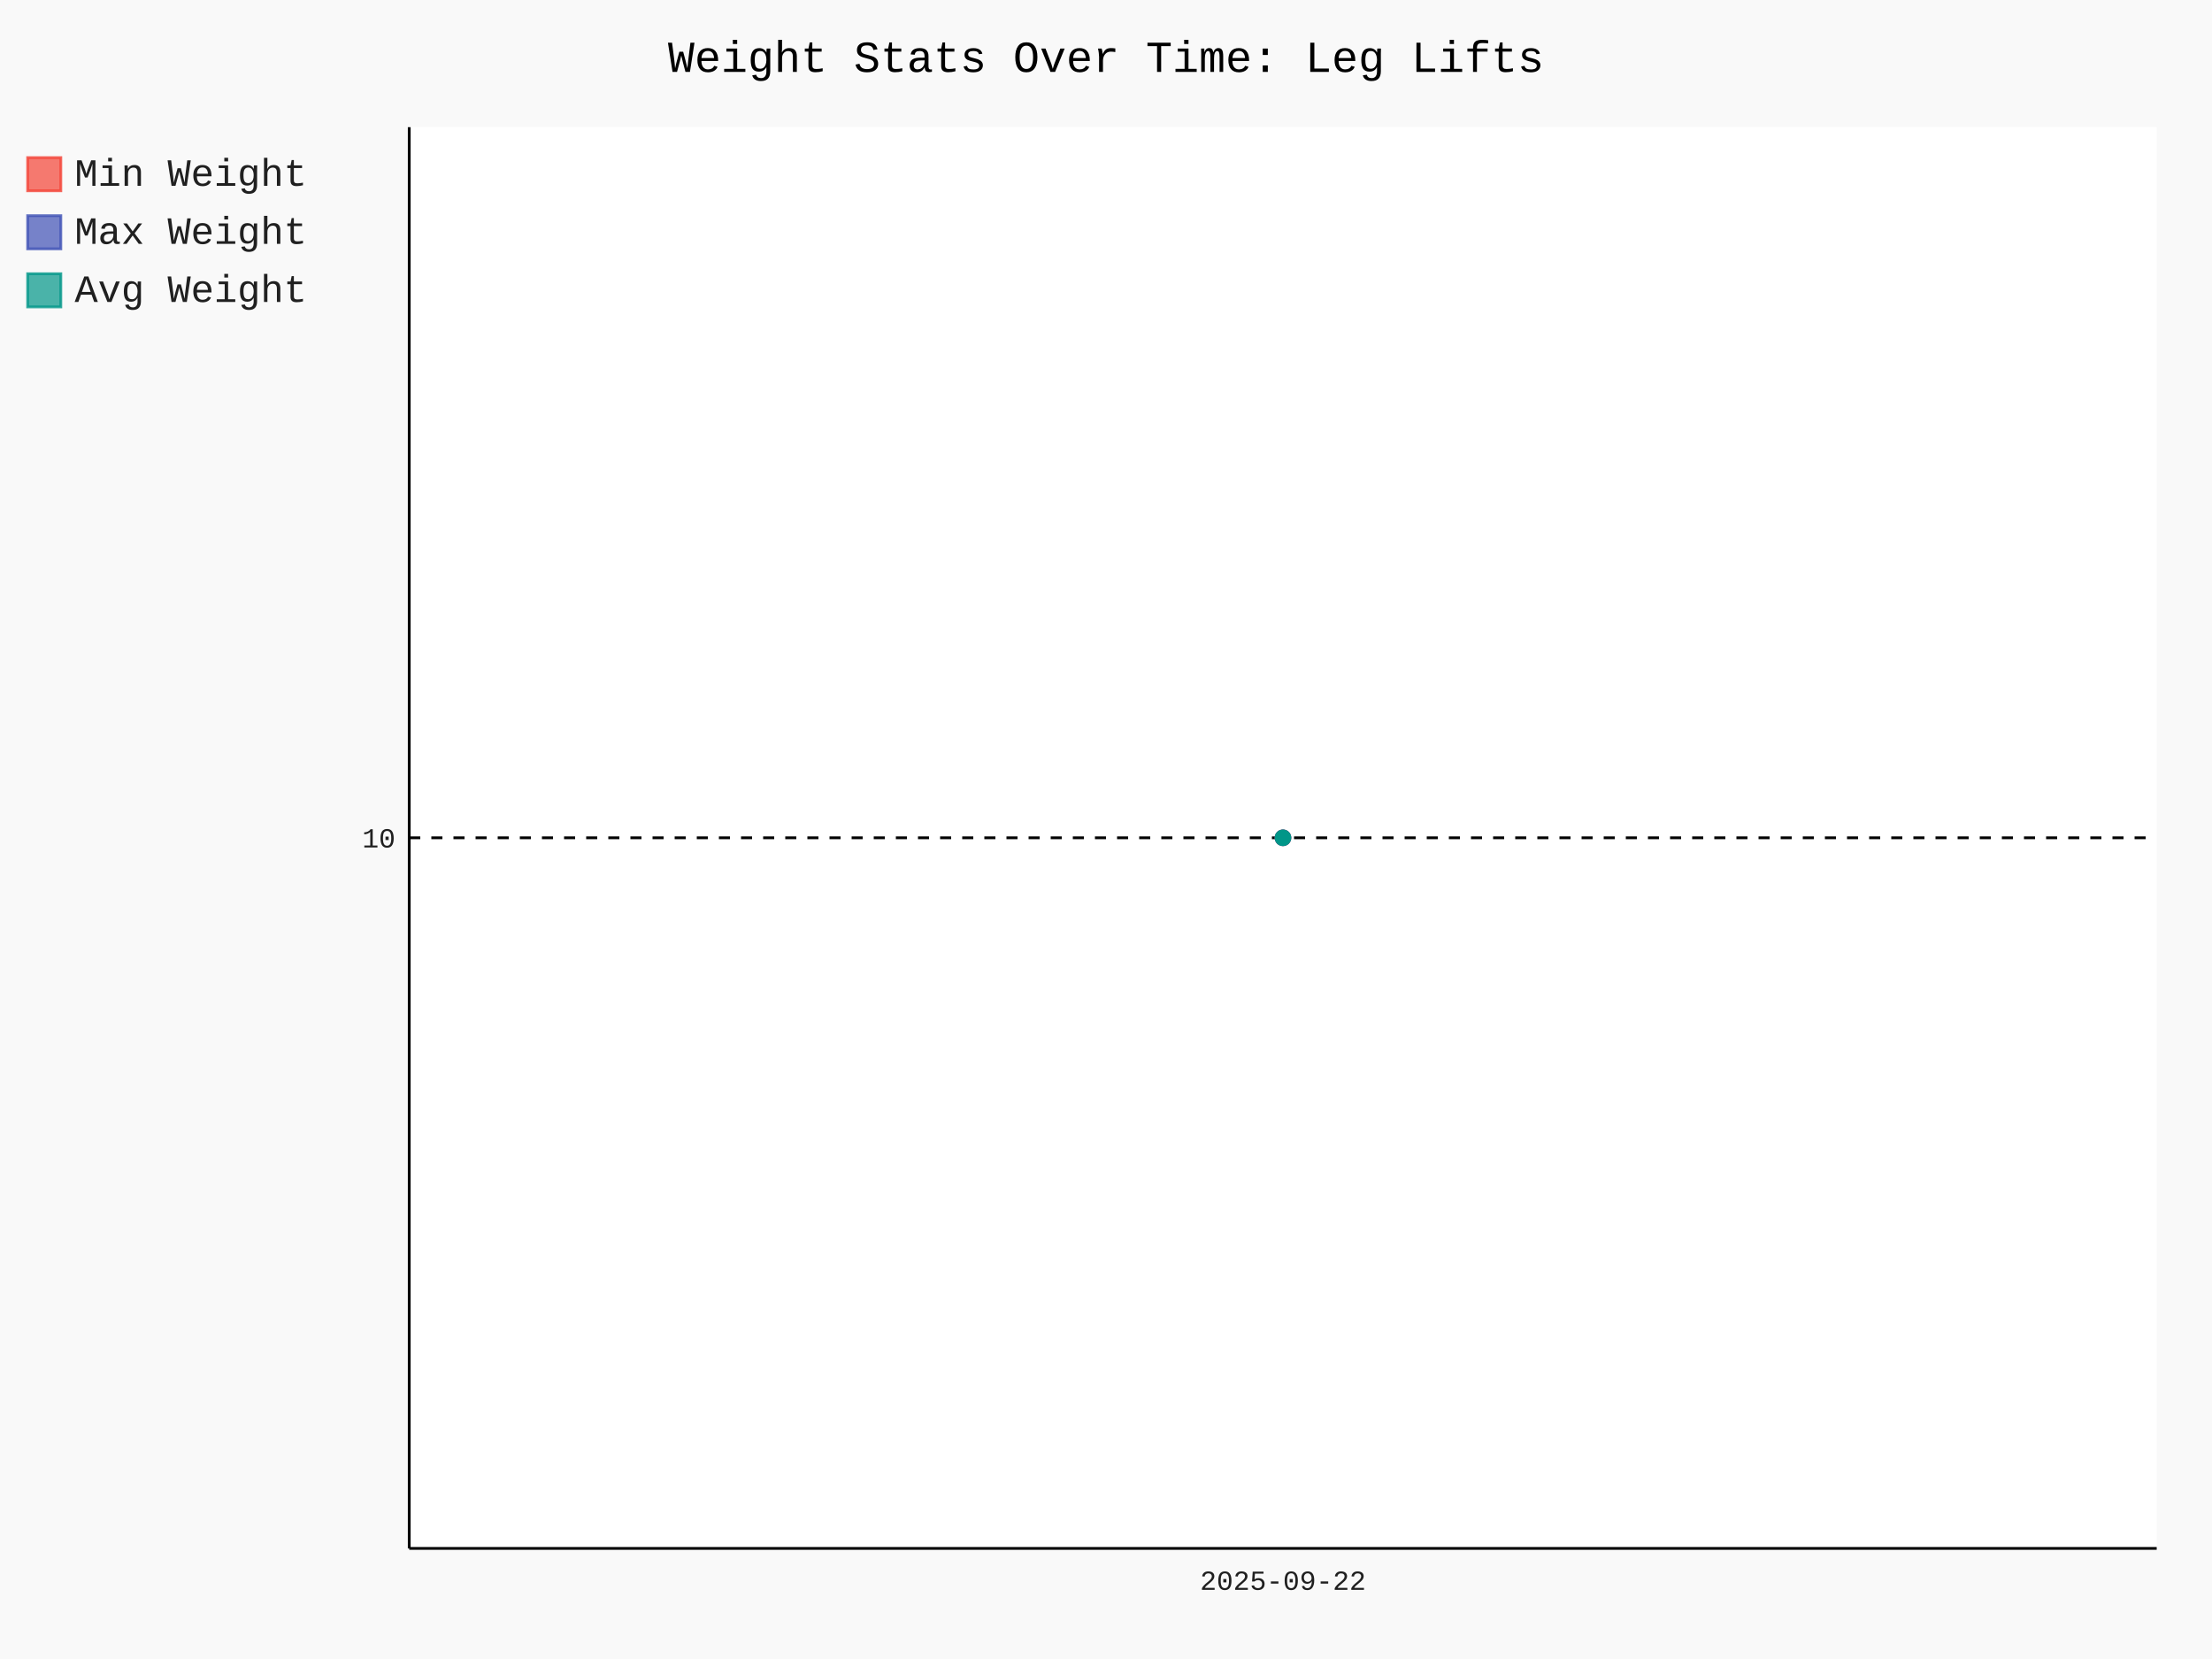
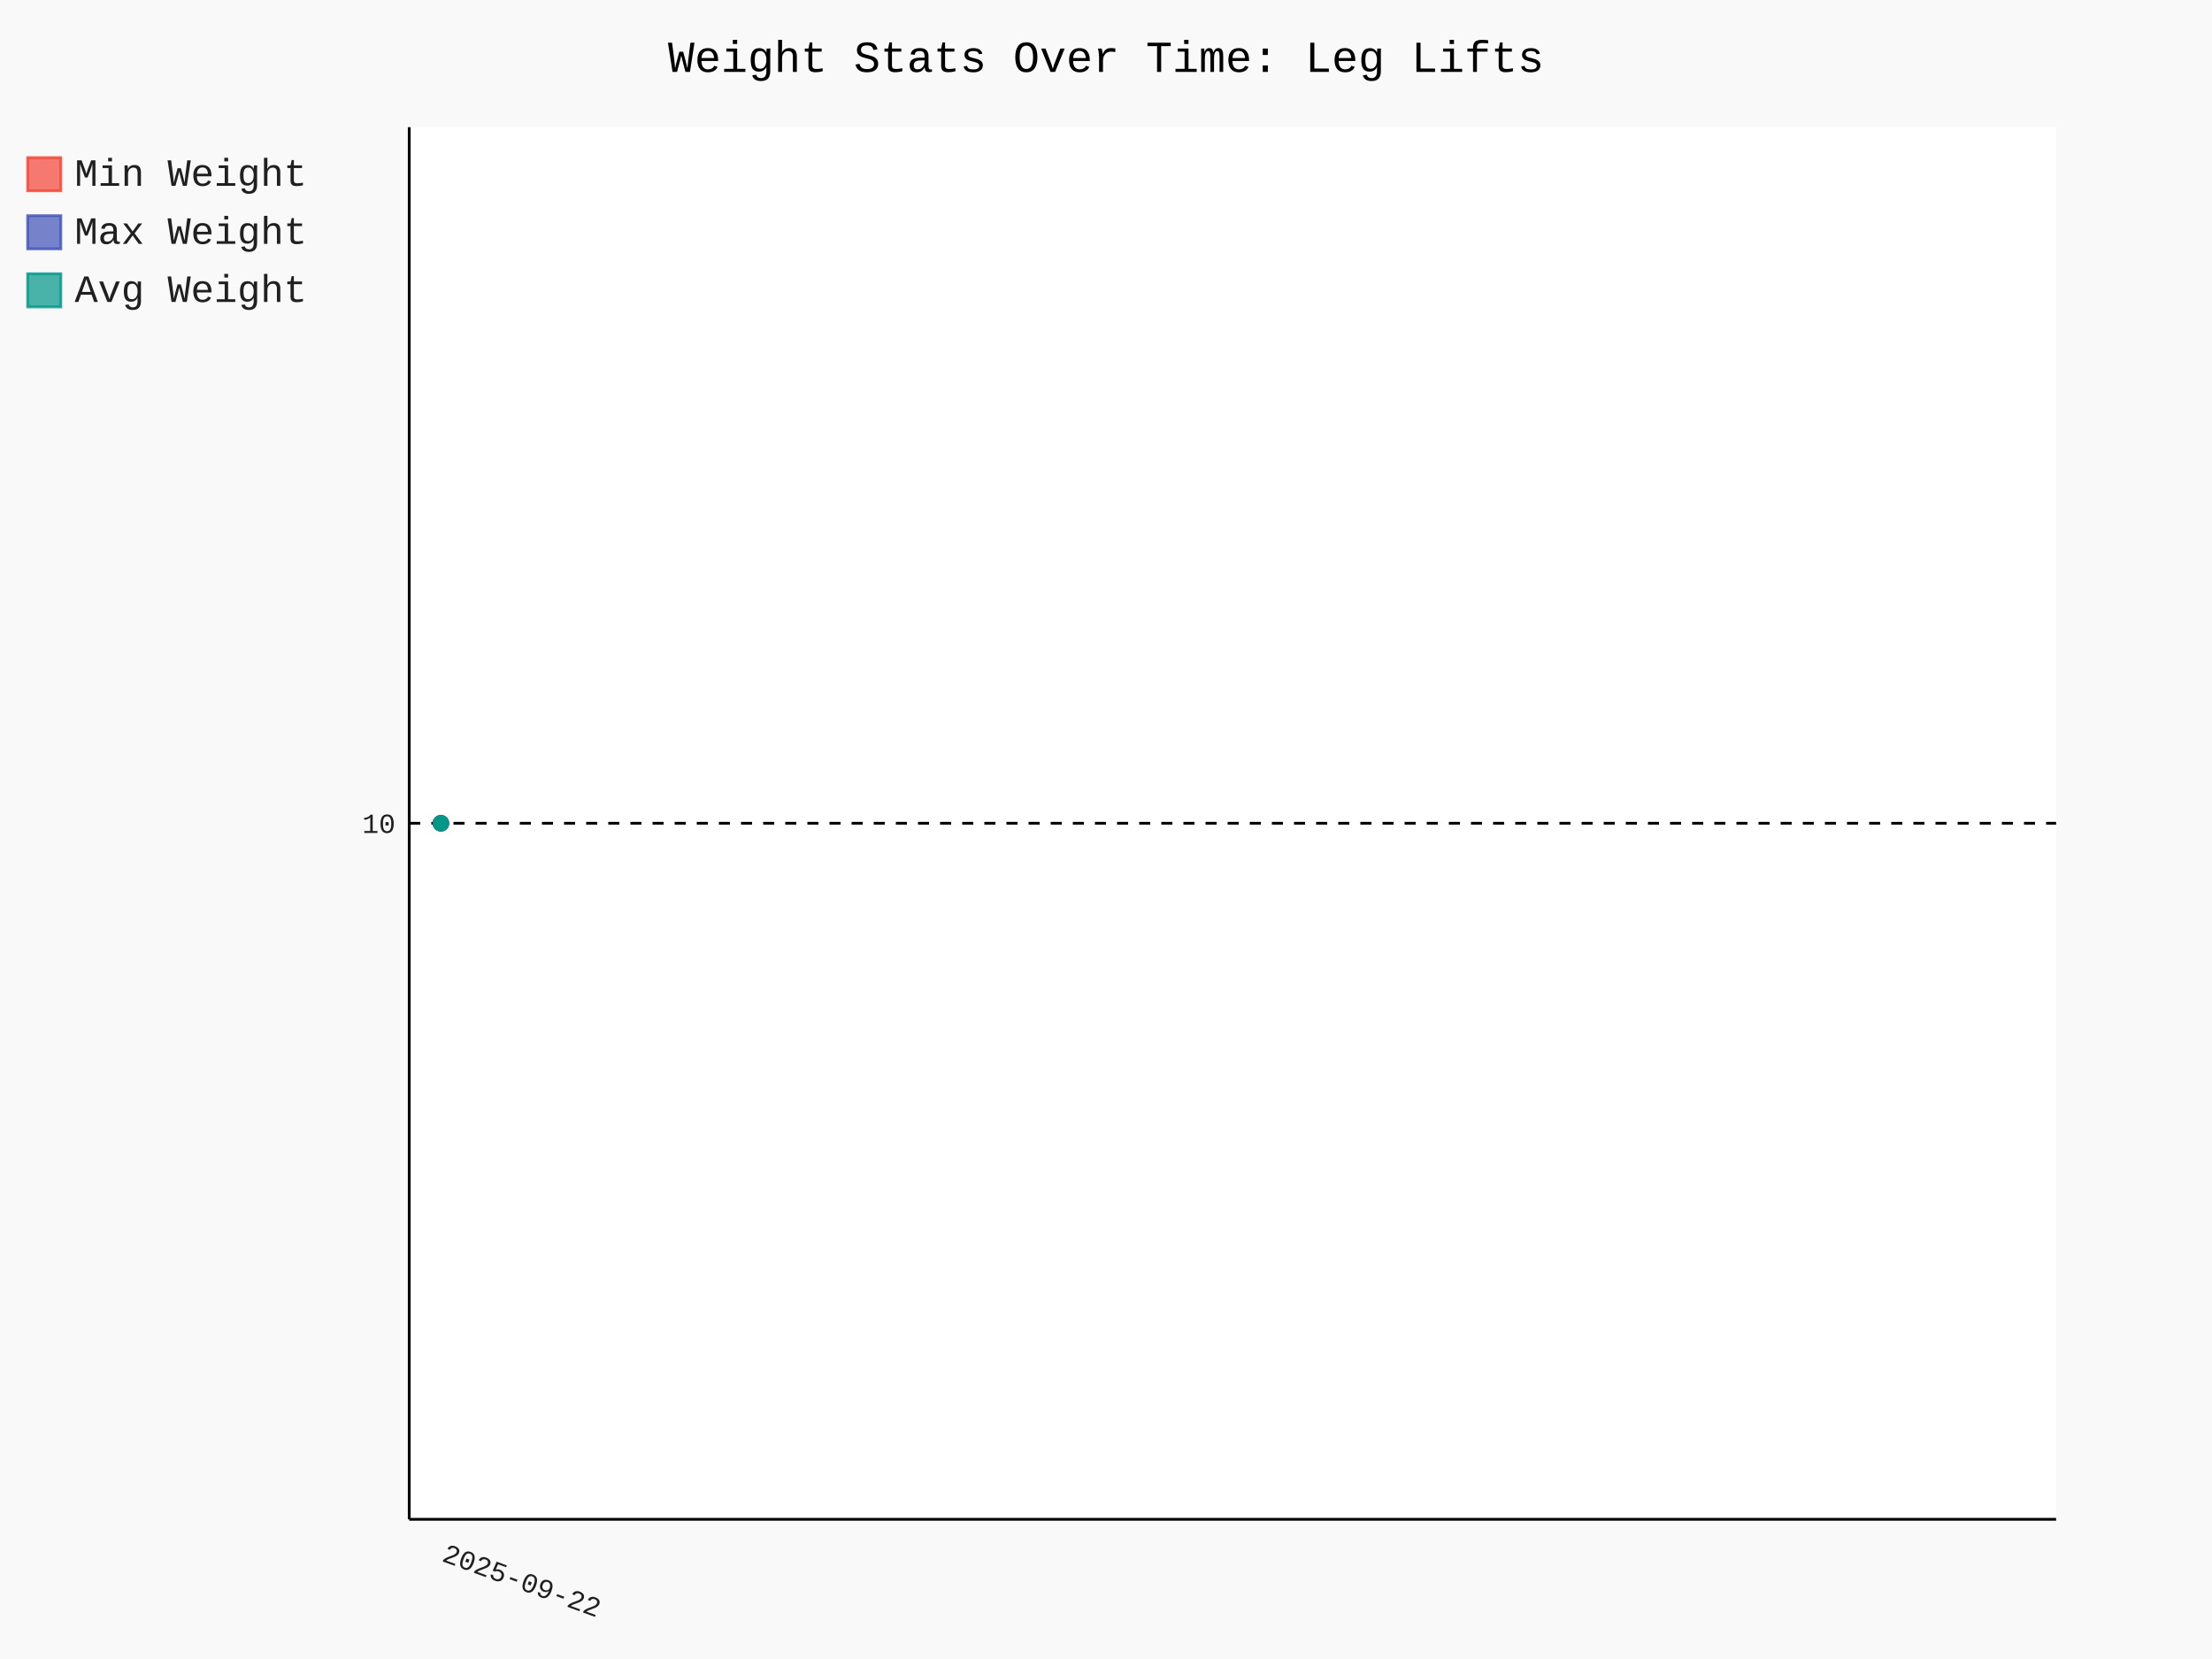
- <svg xmlns="http://www.w3.org/2000/svg" id="chart-4e89873a-cf80-4f19-973a-85d9b7fc082c" class="pygal-chart" viewBox="0 0 800 600">
+ <svg xmlns="http://www.w3.org/2000/svg" id="chart-f9d763ef-72d3-46c6-8707-683d96fed3e8" class="pygal-chart" viewBox="0 0 800 600">
  <defs>
-     <style type="text/css">#chart-4e89873a-cf80-4f19-973a-85d9b7fc082c{-webkit-user-select:none;-webkit-font-smoothing:antialiased;font-family:Consolas,"Liberation Mono",Menlo,Courier,monospace}#chart-4e89873a-cf80-4f19-973a-85d9b7fc082c .title{font-family:Consolas,"Liberation Mono",Menlo,Courier,monospace;font-size:16px}#chart-4e89873a-cf80-4f19-973a-85d9b7fc082c .legends .legend text{font-family:Consolas,"Liberation Mono",Menlo,Courier,monospace;font-size:14px}#chart-4e89873a-cf80-4f19-973a-85d9b7fc082c .axis text{font-family:Consolas,"Liberation Mono",Menlo,Courier,monospace;font-size:10px}#chart-4e89873a-cf80-4f19-973a-85d9b7fc082c .axis text.major{font-family:Consolas,"Liberation Mono",Menlo,Courier,monospace;font-size:10px}#chart-4e89873a-cf80-4f19-973a-85d9b7fc082c .text-overlay text.value{font-family:Consolas,"Liberation Mono",Menlo,Courier,monospace;font-size:16px}#chart-4e89873a-cf80-4f19-973a-85d9b7fc082c .text-overlay text.label{font-family:Consolas,"Liberation Mono",Menlo,Courier,monospace;font-size:10px}#chart-4e89873a-cf80-4f19-973a-85d9b7fc082c .tooltip{font-family:Consolas,"Liberation Mono",Menlo,Courier,monospace;font-size:14px}#chart-4e89873a-cf80-4f19-973a-85d9b7fc082c text.no_data{font-family:Consolas,"Liberation Mono",Menlo,Courier,monospace;font-size:64px}
- #chart-4e89873a-cf80-4f19-973a-85d9b7fc082c{background-color:rgba(249,249,249,1)}#chart-4e89873a-cf80-4f19-973a-85d9b7fc082c path,#chart-4e89873a-cf80-4f19-973a-85d9b7fc082c line,#chart-4e89873a-cf80-4f19-973a-85d9b7fc082c rect,#chart-4e89873a-cf80-4f19-973a-85d9b7fc082c circle{-webkit-transition:150ms;-moz-transition:150ms;transition:150ms}#chart-4e89873a-cf80-4f19-973a-85d9b7fc082c .graph &gt; .background{fill:rgba(249,249,249,1)}#chart-4e89873a-cf80-4f19-973a-85d9b7fc082c .plot &gt; .background{fill:rgba(255,255,255,1)}#chart-4e89873a-cf80-4f19-973a-85d9b7fc082c .graph{fill:rgba(0,0,0,.87)}#chart-4e89873a-cf80-4f19-973a-85d9b7fc082c text.no_data{fill:rgba(0,0,0,1)}#chart-4e89873a-cf80-4f19-973a-85d9b7fc082c .title{fill:rgba(0,0,0,1)}#chart-4e89873a-cf80-4f19-973a-85d9b7fc082c .legends .legend text{fill:rgba(0,0,0,.87)}#chart-4e89873a-cf80-4f19-973a-85d9b7fc082c .legends .legend:hover text{fill:rgba(0,0,0,1)}#chart-4e89873a-cf80-4f19-973a-85d9b7fc082c .axis .line{stroke:rgba(0,0,0,1)}#chart-4e89873a-cf80-4f19-973a-85d9b7fc082c .axis .guide.line{stroke:rgba(0,0,0,.54)}#chart-4e89873a-cf80-4f19-973a-85d9b7fc082c .axis .major.line{stroke:rgba(0,0,0,.87)}#chart-4e89873a-cf80-4f19-973a-85d9b7fc082c .axis text.major{fill:rgba(0,0,0,1)}#chart-4e89873a-cf80-4f19-973a-85d9b7fc082c .axis.y .guides:hover .guide.line,#chart-4e89873a-cf80-4f19-973a-85d9b7fc082c .line-graph .axis.x .guides:hover .guide.line,#chart-4e89873a-cf80-4f19-973a-85d9b7fc082c .stackedline-graph .axis.x .guides:hover .guide.line,#chart-4e89873a-cf80-4f19-973a-85d9b7fc082c .xy-graph .axis.x .guides:hover .guide.line{stroke:rgba(0,0,0,1)}#chart-4e89873a-cf80-4f19-973a-85d9b7fc082c .axis .guides:hover text{fill:rgba(0,0,0,1)}#chart-4e89873a-cf80-4f19-973a-85d9b7fc082c .reactive{fill-opacity:.7;stroke-opacity:.8;stroke-width:1}#chart-4e89873a-cf80-4f19-973a-85d9b7fc082c .ci{stroke:rgba(0,0,0,.87)}#chart-4e89873a-cf80-4f19-973a-85d9b7fc082c .reactive.active,#chart-4e89873a-cf80-4f19-973a-85d9b7fc082c .active .reactive{fill-opacity:.8;stroke-opacity:.9;stroke-width:4}#chart-4e89873a-cf80-4f19-973a-85d9b7fc082c .ci .reactive.active{stroke-width:1.5}#chart-4e89873a-cf80-4f19-973a-85d9b7fc082c .series text{fill:rgba(0,0,0,1)}#chart-4e89873a-cf80-4f19-973a-85d9b7fc082c .tooltip rect{fill:rgba(255,255,255,1);stroke:rgba(0,0,0,1);-webkit-transition:opacity 150ms;-moz-transition:opacity 150ms;transition:opacity 150ms}#chart-4e89873a-cf80-4f19-973a-85d9b7fc082c .tooltip .label{fill:rgba(0,0,0,.87)}#chart-4e89873a-cf80-4f19-973a-85d9b7fc082c .tooltip .label{fill:rgba(0,0,0,.87)}#chart-4e89873a-cf80-4f19-973a-85d9b7fc082c .tooltip .legend{font-size:.8em;fill:rgba(0,0,0,.54)}#chart-4e89873a-cf80-4f19-973a-85d9b7fc082c .tooltip .x_label{font-size:.6em;fill:rgba(0,0,0,1)}#chart-4e89873a-cf80-4f19-973a-85d9b7fc082c .tooltip .xlink{font-size:.5em;text-decoration:underline}#chart-4e89873a-cf80-4f19-973a-85d9b7fc082c .tooltip .value{font-size:1.5em}#chart-4e89873a-cf80-4f19-973a-85d9b7fc082c .bound{font-size:.5em}#chart-4e89873a-cf80-4f19-973a-85d9b7fc082c .max-value{font-size:.75em;fill:rgba(0,0,0,.54)}#chart-4e89873a-cf80-4f19-973a-85d9b7fc082c .map-element{fill:rgba(255,255,255,1);stroke:rgba(0,0,0,.54) !important}#chart-4e89873a-cf80-4f19-973a-85d9b7fc082c .map-element .reactive{fill-opacity:inherit;stroke-opacity:inherit}#chart-4e89873a-cf80-4f19-973a-85d9b7fc082c .color-0,#chart-4e89873a-cf80-4f19-973a-85d9b7fc082c .color-0 a:visited{stroke:#F44336;fill:#F44336}#chart-4e89873a-cf80-4f19-973a-85d9b7fc082c .color-1,#chart-4e89873a-cf80-4f19-973a-85d9b7fc082c .color-1 a:visited{stroke:#3F51B5;fill:#3F51B5}#chart-4e89873a-cf80-4f19-973a-85d9b7fc082c .color-2,#chart-4e89873a-cf80-4f19-973a-85d9b7fc082c .color-2 a:visited{stroke:#009688;fill:#009688}#chart-4e89873a-cf80-4f19-973a-85d9b7fc082c .text-overlay .color-0 text{fill:black}#chart-4e89873a-cf80-4f19-973a-85d9b7fc082c .text-overlay .color-1 text{fill:black}#chart-4e89873a-cf80-4f19-973a-85d9b7fc082c .text-overlay .color-2 text{fill:black}
- #chart-4e89873a-cf80-4f19-973a-85d9b7fc082c text.no_data{text-anchor:middle}#chart-4e89873a-cf80-4f19-973a-85d9b7fc082c .guide.line{fill:none}#chart-4e89873a-cf80-4f19-973a-85d9b7fc082c .centered{text-anchor:middle}#chart-4e89873a-cf80-4f19-973a-85d9b7fc082c .title{text-anchor:middle}#chart-4e89873a-cf80-4f19-973a-85d9b7fc082c .legends .legend text{fill-opacity:1}#chart-4e89873a-cf80-4f19-973a-85d9b7fc082c .axis.x text{text-anchor:middle}#chart-4e89873a-cf80-4f19-973a-85d9b7fc082c .axis.x:not(.web) text[transform]{text-anchor:start}#chart-4e89873a-cf80-4f19-973a-85d9b7fc082c .axis.x:not(.web) text[transform].backwards{text-anchor:end}#chart-4e89873a-cf80-4f19-973a-85d9b7fc082c .axis.y text{text-anchor:end}#chart-4e89873a-cf80-4f19-973a-85d9b7fc082c .axis.y text[transform].backwards{text-anchor:start}#chart-4e89873a-cf80-4f19-973a-85d9b7fc082c .axis.y2 text{text-anchor:start}#chart-4e89873a-cf80-4f19-973a-85d9b7fc082c .axis.y2 text[transform].backwards{text-anchor:end}#chart-4e89873a-cf80-4f19-973a-85d9b7fc082c .axis .guide.line{stroke-dasharray:4,4;stroke:black}#chart-4e89873a-cf80-4f19-973a-85d9b7fc082c .axis .major.guide.line{stroke-dasharray:6,6;stroke:black}#chart-4e89873a-cf80-4f19-973a-85d9b7fc082c .horizontal .axis.y .guide.line,#chart-4e89873a-cf80-4f19-973a-85d9b7fc082c .horizontal .axis.y2 .guide.line,#chart-4e89873a-cf80-4f19-973a-85d9b7fc082c .vertical .axis.x .guide.line{opacity:0}#chart-4e89873a-cf80-4f19-973a-85d9b7fc082c .horizontal .axis.always_show .guide.line,#chart-4e89873a-cf80-4f19-973a-85d9b7fc082c .vertical .axis.always_show .guide.line{opacity:1 !important}#chart-4e89873a-cf80-4f19-973a-85d9b7fc082c .axis.y .guides:hover .guide.line,#chart-4e89873a-cf80-4f19-973a-85d9b7fc082c .axis.y2 .guides:hover .guide.line,#chart-4e89873a-cf80-4f19-973a-85d9b7fc082c .axis.x .guides:hover .guide.line{opacity:1}#chart-4e89873a-cf80-4f19-973a-85d9b7fc082c .axis .guides:hover text{opacity:1}#chart-4e89873a-cf80-4f19-973a-85d9b7fc082c .nofill{fill:none}#chart-4e89873a-cf80-4f19-973a-85d9b7fc082c .subtle-fill{fill-opacity:.2}#chart-4e89873a-cf80-4f19-973a-85d9b7fc082c .dot{stroke-width:1px;fill-opacity:1;stroke-opacity:1}#chart-4e89873a-cf80-4f19-973a-85d9b7fc082c .dot.active{stroke-width:5px}#chart-4e89873a-cf80-4f19-973a-85d9b7fc082c .dot.negative{fill:transparent}#chart-4e89873a-cf80-4f19-973a-85d9b7fc082c text,#chart-4e89873a-cf80-4f19-973a-85d9b7fc082c tspan{stroke:none !important}#chart-4e89873a-cf80-4f19-973a-85d9b7fc082c .series text.active{opacity:1}#chart-4e89873a-cf80-4f19-973a-85d9b7fc082c .tooltip rect{fill-opacity:.95;stroke-width:.5}#chart-4e89873a-cf80-4f19-973a-85d9b7fc082c .tooltip text{fill-opacity:1}#chart-4e89873a-cf80-4f19-973a-85d9b7fc082c .showable{visibility:hidden}#chart-4e89873a-cf80-4f19-973a-85d9b7fc082c .showable.shown{visibility:visible}#chart-4e89873a-cf80-4f19-973a-85d9b7fc082c .gauge-background{fill:rgba(229,229,229,1);stroke:none}#chart-4e89873a-cf80-4f19-973a-85d9b7fc082c .bg-lines{stroke:rgba(249,249,249,1);stroke-width:2px}</style>
+     <style type="text/css">#chart-f9d763ef-72d3-46c6-8707-683d96fed3e8{-webkit-user-select:none;-webkit-font-smoothing:antialiased;font-family:Consolas,"Liberation Mono",Menlo,Courier,monospace}#chart-f9d763ef-72d3-46c6-8707-683d96fed3e8 .title{font-family:Consolas,"Liberation Mono",Menlo,Courier,monospace;font-size:16px}#chart-f9d763ef-72d3-46c6-8707-683d96fed3e8 .legends .legend text{font-family:Consolas,"Liberation Mono",Menlo,Courier,monospace;font-size:14px}#chart-f9d763ef-72d3-46c6-8707-683d96fed3e8 .axis text{font-family:Consolas,"Liberation Mono",Menlo,Courier,monospace;font-size:10px}#chart-f9d763ef-72d3-46c6-8707-683d96fed3e8 .axis text.major{font-family:Consolas,"Liberation Mono",Menlo,Courier,monospace;font-size:10px}#chart-f9d763ef-72d3-46c6-8707-683d96fed3e8 .text-overlay text.value{font-family:Consolas,"Liberation Mono",Menlo,Courier,monospace;font-size:16px}#chart-f9d763ef-72d3-46c6-8707-683d96fed3e8 .text-overlay text.label{font-family:Consolas,"Liberation Mono",Menlo,Courier,monospace;font-size:10px}#chart-f9d763ef-72d3-46c6-8707-683d96fed3e8 .tooltip{font-family:Consolas,"Liberation Mono",Menlo,Courier,monospace;font-size:14px}#chart-f9d763ef-72d3-46c6-8707-683d96fed3e8 text.no_data{font-family:Consolas,"Liberation Mono",Menlo,Courier,monospace;font-size:64px}
+ #chart-f9d763ef-72d3-46c6-8707-683d96fed3e8{background-color:rgba(249,249,249,1)}#chart-f9d763ef-72d3-46c6-8707-683d96fed3e8 path,#chart-f9d763ef-72d3-46c6-8707-683d96fed3e8 line,#chart-f9d763ef-72d3-46c6-8707-683d96fed3e8 rect,#chart-f9d763ef-72d3-46c6-8707-683d96fed3e8 circle{-webkit-transition:150ms;-moz-transition:150ms;transition:150ms}#chart-f9d763ef-72d3-46c6-8707-683d96fed3e8 .graph &gt; .background{fill:rgba(249,249,249,1)}#chart-f9d763ef-72d3-46c6-8707-683d96fed3e8 .plot &gt; .background{fill:rgba(255,255,255,1)}#chart-f9d763ef-72d3-46c6-8707-683d96fed3e8 .graph{fill:rgba(0,0,0,.87)}#chart-f9d763ef-72d3-46c6-8707-683d96fed3e8 text.no_data{fill:rgba(0,0,0,1)}#chart-f9d763ef-72d3-46c6-8707-683d96fed3e8 .title{fill:rgba(0,0,0,1)}#chart-f9d763ef-72d3-46c6-8707-683d96fed3e8 .legends .legend text{fill:rgba(0,0,0,.87)}#chart-f9d763ef-72d3-46c6-8707-683d96fed3e8 .legends .legend:hover text{fill:rgba(0,0,0,1)}#chart-f9d763ef-72d3-46c6-8707-683d96fed3e8 .axis .line{stroke:rgba(0,0,0,1)}#chart-f9d763ef-72d3-46c6-8707-683d96fed3e8 .axis .guide.line{stroke:rgba(0,0,0,.54)}#chart-f9d763ef-72d3-46c6-8707-683d96fed3e8 .axis .major.line{stroke:rgba(0,0,0,.87)}#chart-f9d763ef-72d3-46c6-8707-683d96fed3e8 .axis text.major{fill:rgba(0,0,0,1)}#chart-f9d763ef-72d3-46c6-8707-683d96fed3e8 .axis.y .guides:hover .guide.line,#chart-f9d763ef-72d3-46c6-8707-683d96fed3e8 .line-graph .axis.x .guides:hover .guide.line,#chart-f9d763ef-72d3-46c6-8707-683d96fed3e8 .stackedline-graph .axis.x .guides:hover .guide.line,#chart-f9d763ef-72d3-46c6-8707-683d96fed3e8 .xy-graph .axis.x .guides:hover .guide.line{stroke:rgba(0,0,0,1)}#chart-f9d763ef-72d3-46c6-8707-683d96fed3e8 .axis .guides:hover text{fill:rgba(0,0,0,1)}#chart-f9d763ef-72d3-46c6-8707-683d96fed3e8 .reactive{fill-opacity:.7;stroke-opacity:.8;stroke-width:1}#chart-f9d763ef-72d3-46c6-8707-683d96fed3e8 .ci{stroke:rgba(0,0,0,.87)}#chart-f9d763ef-72d3-46c6-8707-683d96fed3e8 .reactive.active,#chart-f9d763ef-72d3-46c6-8707-683d96fed3e8 .active .reactive{fill-opacity:.8;stroke-opacity:.9;stroke-width:4}#chart-f9d763ef-72d3-46c6-8707-683d96fed3e8 .ci .reactive.active{stroke-width:1.5}#chart-f9d763ef-72d3-46c6-8707-683d96fed3e8 .series text{fill:rgba(0,0,0,1)}#chart-f9d763ef-72d3-46c6-8707-683d96fed3e8 .tooltip rect{fill:rgba(255,255,255,1);stroke:rgba(0,0,0,1);-webkit-transition:opacity 150ms;-moz-transition:opacity 150ms;transition:opacity 150ms}#chart-f9d763ef-72d3-46c6-8707-683d96fed3e8 .tooltip .label{fill:rgba(0,0,0,.87)}#chart-f9d763ef-72d3-46c6-8707-683d96fed3e8 .tooltip .label{fill:rgba(0,0,0,.87)}#chart-f9d763ef-72d3-46c6-8707-683d96fed3e8 .tooltip .legend{font-size:.8em;fill:rgba(0,0,0,.54)}#chart-f9d763ef-72d3-46c6-8707-683d96fed3e8 .tooltip .x_label{font-size:.6em;fill:rgba(0,0,0,1)}#chart-f9d763ef-72d3-46c6-8707-683d96fed3e8 .tooltip .xlink{font-size:.5em;text-decoration:underline}#chart-f9d763ef-72d3-46c6-8707-683d96fed3e8 .tooltip .value{font-size:1.5em}#chart-f9d763ef-72d3-46c6-8707-683d96fed3e8 .bound{font-size:.5em}#chart-f9d763ef-72d3-46c6-8707-683d96fed3e8 .max-value{font-size:.75em;fill:rgba(0,0,0,.54)}#chart-f9d763ef-72d3-46c6-8707-683d96fed3e8 .map-element{fill:rgba(255,255,255,1);stroke:rgba(0,0,0,.54) !important}#chart-f9d763ef-72d3-46c6-8707-683d96fed3e8 .map-element .reactive{fill-opacity:inherit;stroke-opacity:inherit}#chart-f9d763ef-72d3-46c6-8707-683d96fed3e8 .color-0,#chart-f9d763ef-72d3-46c6-8707-683d96fed3e8 .color-0 a:visited{stroke:#F44336;fill:#F44336}#chart-f9d763ef-72d3-46c6-8707-683d96fed3e8 .color-1,#chart-f9d763ef-72d3-46c6-8707-683d96fed3e8 .color-1 a:visited{stroke:#3F51B5;fill:#3F51B5}#chart-f9d763ef-72d3-46c6-8707-683d96fed3e8 .color-2,#chart-f9d763ef-72d3-46c6-8707-683d96fed3e8 .color-2 a:visited{stroke:#009688;fill:#009688}#chart-f9d763ef-72d3-46c6-8707-683d96fed3e8 .text-overlay .color-0 text{fill:black}#chart-f9d763ef-72d3-46c6-8707-683d96fed3e8 .text-overlay .color-1 text{fill:black}#chart-f9d763ef-72d3-46c6-8707-683d96fed3e8 .text-overlay .color-2 text{fill:black}
+ #chart-f9d763ef-72d3-46c6-8707-683d96fed3e8 text.no_data{text-anchor:middle}#chart-f9d763ef-72d3-46c6-8707-683d96fed3e8 .guide.line{fill:none}#chart-f9d763ef-72d3-46c6-8707-683d96fed3e8 .centered{text-anchor:middle}#chart-f9d763ef-72d3-46c6-8707-683d96fed3e8 .title{text-anchor:middle}#chart-f9d763ef-72d3-46c6-8707-683d96fed3e8 .legends .legend text{fill-opacity:1}#chart-f9d763ef-72d3-46c6-8707-683d96fed3e8 .axis.x text{text-anchor:middle}#chart-f9d763ef-72d3-46c6-8707-683d96fed3e8 .axis.x:not(.web) text[transform]{text-anchor:start}#chart-f9d763ef-72d3-46c6-8707-683d96fed3e8 .axis.x:not(.web) text[transform].backwards{text-anchor:end}#chart-f9d763ef-72d3-46c6-8707-683d96fed3e8 .axis.y text{text-anchor:end}#chart-f9d763ef-72d3-46c6-8707-683d96fed3e8 .axis.y text[transform].backwards{text-anchor:start}#chart-f9d763ef-72d3-46c6-8707-683d96fed3e8 .axis.y2 text{text-anchor:start}#chart-f9d763ef-72d3-46c6-8707-683d96fed3e8 .axis.y2 text[transform].backwards{text-anchor:end}#chart-f9d763ef-72d3-46c6-8707-683d96fed3e8 .axis .guide.line{stroke-dasharray:4,4;stroke:black}#chart-f9d763ef-72d3-46c6-8707-683d96fed3e8 .axis .major.guide.line{stroke-dasharray:6,6;stroke:black}#chart-f9d763ef-72d3-46c6-8707-683d96fed3e8 .horizontal .axis.y .guide.line,#chart-f9d763ef-72d3-46c6-8707-683d96fed3e8 .horizontal .axis.y2 .guide.line,#chart-f9d763ef-72d3-46c6-8707-683d96fed3e8 .vertical .axis.x .guide.line{opacity:0}#chart-f9d763ef-72d3-46c6-8707-683d96fed3e8 .horizontal .axis.always_show .guide.line,#chart-f9d763ef-72d3-46c6-8707-683d96fed3e8 .vertical .axis.always_show .guide.line{opacity:1 !important}#chart-f9d763ef-72d3-46c6-8707-683d96fed3e8 .axis.y .guides:hover .guide.line,#chart-f9d763ef-72d3-46c6-8707-683d96fed3e8 .axis.y2 .guides:hover .guide.line,#chart-f9d763ef-72d3-46c6-8707-683d96fed3e8 .axis.x .guides:hover .guide.line{opacity:1}#chart-f9d763ef-72d3-46c6-8707-683d96fed3e8 .axis .guides:hover text{opacity:1}#chart-f9d763ef-72d3-46c6-8707-683d96fed3e8 .nofill{fill:none}#chart-f9d763ef-72d3-46c6-8707-683d96fed3e8 .subtle-fill{fill-opacity:.2}#chart-f9d763ef-72d3-46c6-8707-683d96fed3e8 .dot{stroke-width:1px;fill-opacity:1;stroke-opacity:1}#chart-f9d763ef-72d3-46c6-8707-683d96fed3e8 .dot.active{stroke-width:5px}#chart-f9d763ef-72d3-46c6-8707-683d96fed3e8 .dot.negative{fill:transparent}#chart-f9d763ef-72d3-46c6-8707-683d96fed3e8 text,#chart-f9d763ef-72d3-46c6-8707-683d96fed3e8 tspan{stroke:none !important}#chart-f9d763ef-72d3-46c6-8707-683d96fed3e8 .series text.active{opacity:1}#chart-f9d763ef-72d3-46c6-8707-683d96fed3e8 .tooltip rect{fill-opacity:.95;stroke-width:.5}#chart-f9d763ef-72d3-46c6-8707-683d96fed3e8 .tooltip text{fill-opacity:1}#chart-f9d763ef-72d3-46c6-8707-683d96fed3e8 .showable{visibility:hidden}#chart-f9d763ef-72d3-46c6-8707-683d96fed3e8 .showable.shown{visibility:visible}#chart-f9d763ef-72d3-46c6-8707-683d96fed3e8 .gauge-background{fill:rgba(229,229,229,1);stroke:none}#chart-f9d763ef-72d3-46c6-8707-683d96fed3e8 .bg-lines{stroke:rgba(249,249,249,1);stroke-width:2px}</style>
  </defs>
-   <g class="graph line-graph vertical">
+   <g class="graph xy-graph vertical">
    <rect x="0" y="0" width="800" height="600" class="background" />
    <g transform="translate(148, 46)" class="plot">
-       <rect x="0" y="0" width="632.0" height="514" class="background" />
+       <rect x="0" y="0" width="595.618" height="503.479" class="background" />
      <g class="axis y always_show">
-         <path d="M0 514 h632" class="line" />
+         <path d="M0 503.479 h595.618" class="line" />
        <g class="guides">
-           <path d="M0 257 h632" class="guide line" />
-           <text x="-5" y="260.5" class="">10</text>
+           <path d="M0 251.739 h595.618" class="guide line" />
+           <text x="-5" y="255.239" class="">10</text>
        </g>
      </g>
      <g class="axis x">
-         <path d="M0 0 v514" class="line" />
+         <path d="M0 0 v503.479" class="line" />
        <g class="guides">
-           <path d="M316 0 v514" class="guide line" />
-           <text x="316.0" y="529.0" class="">2025-09-22</text>
+           <path d="M11.454 0 v503.479" class="guide line" />
+           <text x="11.454" y="518.479" class="" transform="rotate(20 11.45419 518.4788)">2025-09-22</text>
        </g>
      </g>
      <g class="series serie-0 color-0" />
      <g class="series serie-1 color-1" />
      <g class="series serie-2 color-2" />
    </g>
    <g class="titles">
      <text x="400.0" y="26" class="title plot_title">Weight Stats Over Time: Leg Lifts</text>
    </g>
    <g transform="translate(148, 46)" class="plot overlay">
      <g class="series serie-0 color-0">
        <g class="dots">
-           <circle cx="316.0" cy="257" r="2.5" class="dot reactive tooltip-trigger" />
+           <circle cx="11.454" cy="251.739" r="2.5" class="dot reactive tooltip-trigger" />
        </g>
      </g>
      <g class="series serie-1 color-1">
        <g class="dots">
-           <circle cx="316.0" cy="257" r="2.5" class="dot reactive tooltip-trigger" />
+           <circle cx="11.454" cy="251.739" r="2.5" class="dot reactive tooltip-trigger" />
        </g>
      </g>
      <g class="series serie-2 color-2">
        <g class="dots">
-           <circle cx="316.0" cy="257" r="2.5" class="dot reactive tooltip-trigger" />
+           <circle cx="11.454" cy="251.739" r="2.5" class="dot reactive tooltip-trigger" />
        </g>
      </g>
    </g>
    <g transform="translate(148, 46)" class="plot text-overlay">
      <g class="series serie-0 color-0" />
      <g class="series serie-1 color-1" />
      <g class="series serie-2 color-2" />
    </g>
    <g transform="translate(148, 46)" class="plot tooltip-overlay">
      <g transform="translate(0 0)" style="opacity: 0" class="tooltip">
        <rect rx="0" ry="0" width="0" height="0" class="tooltip-box" />
        <g class="text" />
      </g>
    </g>
    <g transform="translate(10, 56)" class="legends">
      <g id="activate-serie-0" class="legend reactive activate-serie">
        <rect x="0.0" y="1.0" width="12" height="12" class="color-0 reactive" />
        <text x="17.0" y="11.2">Min Weight</text>
      </g>
      <g id="activate-serie-1" class="legend reactive activate-serie">
        <rect x="0.0" y="22.0" width="12" height="12" class="color-1 reactive" />
        <text x="17.0" y="32.2">Max Weight</text>
      </g>
      <g id="activate-serie-2" class="legend reactive activate-serie">
        <rect x="0.0" y="43.0" width="12" height="12" class="color-2 reactive" />
        <text x="17.0" y="53.2">Avg Weight</text>
      </g>
    </g>
-     <g transform="translate(790, 56)" class="legends" />
+     <g transform="translate(753, 56)" class="legends" />
  </g>
</svg>
